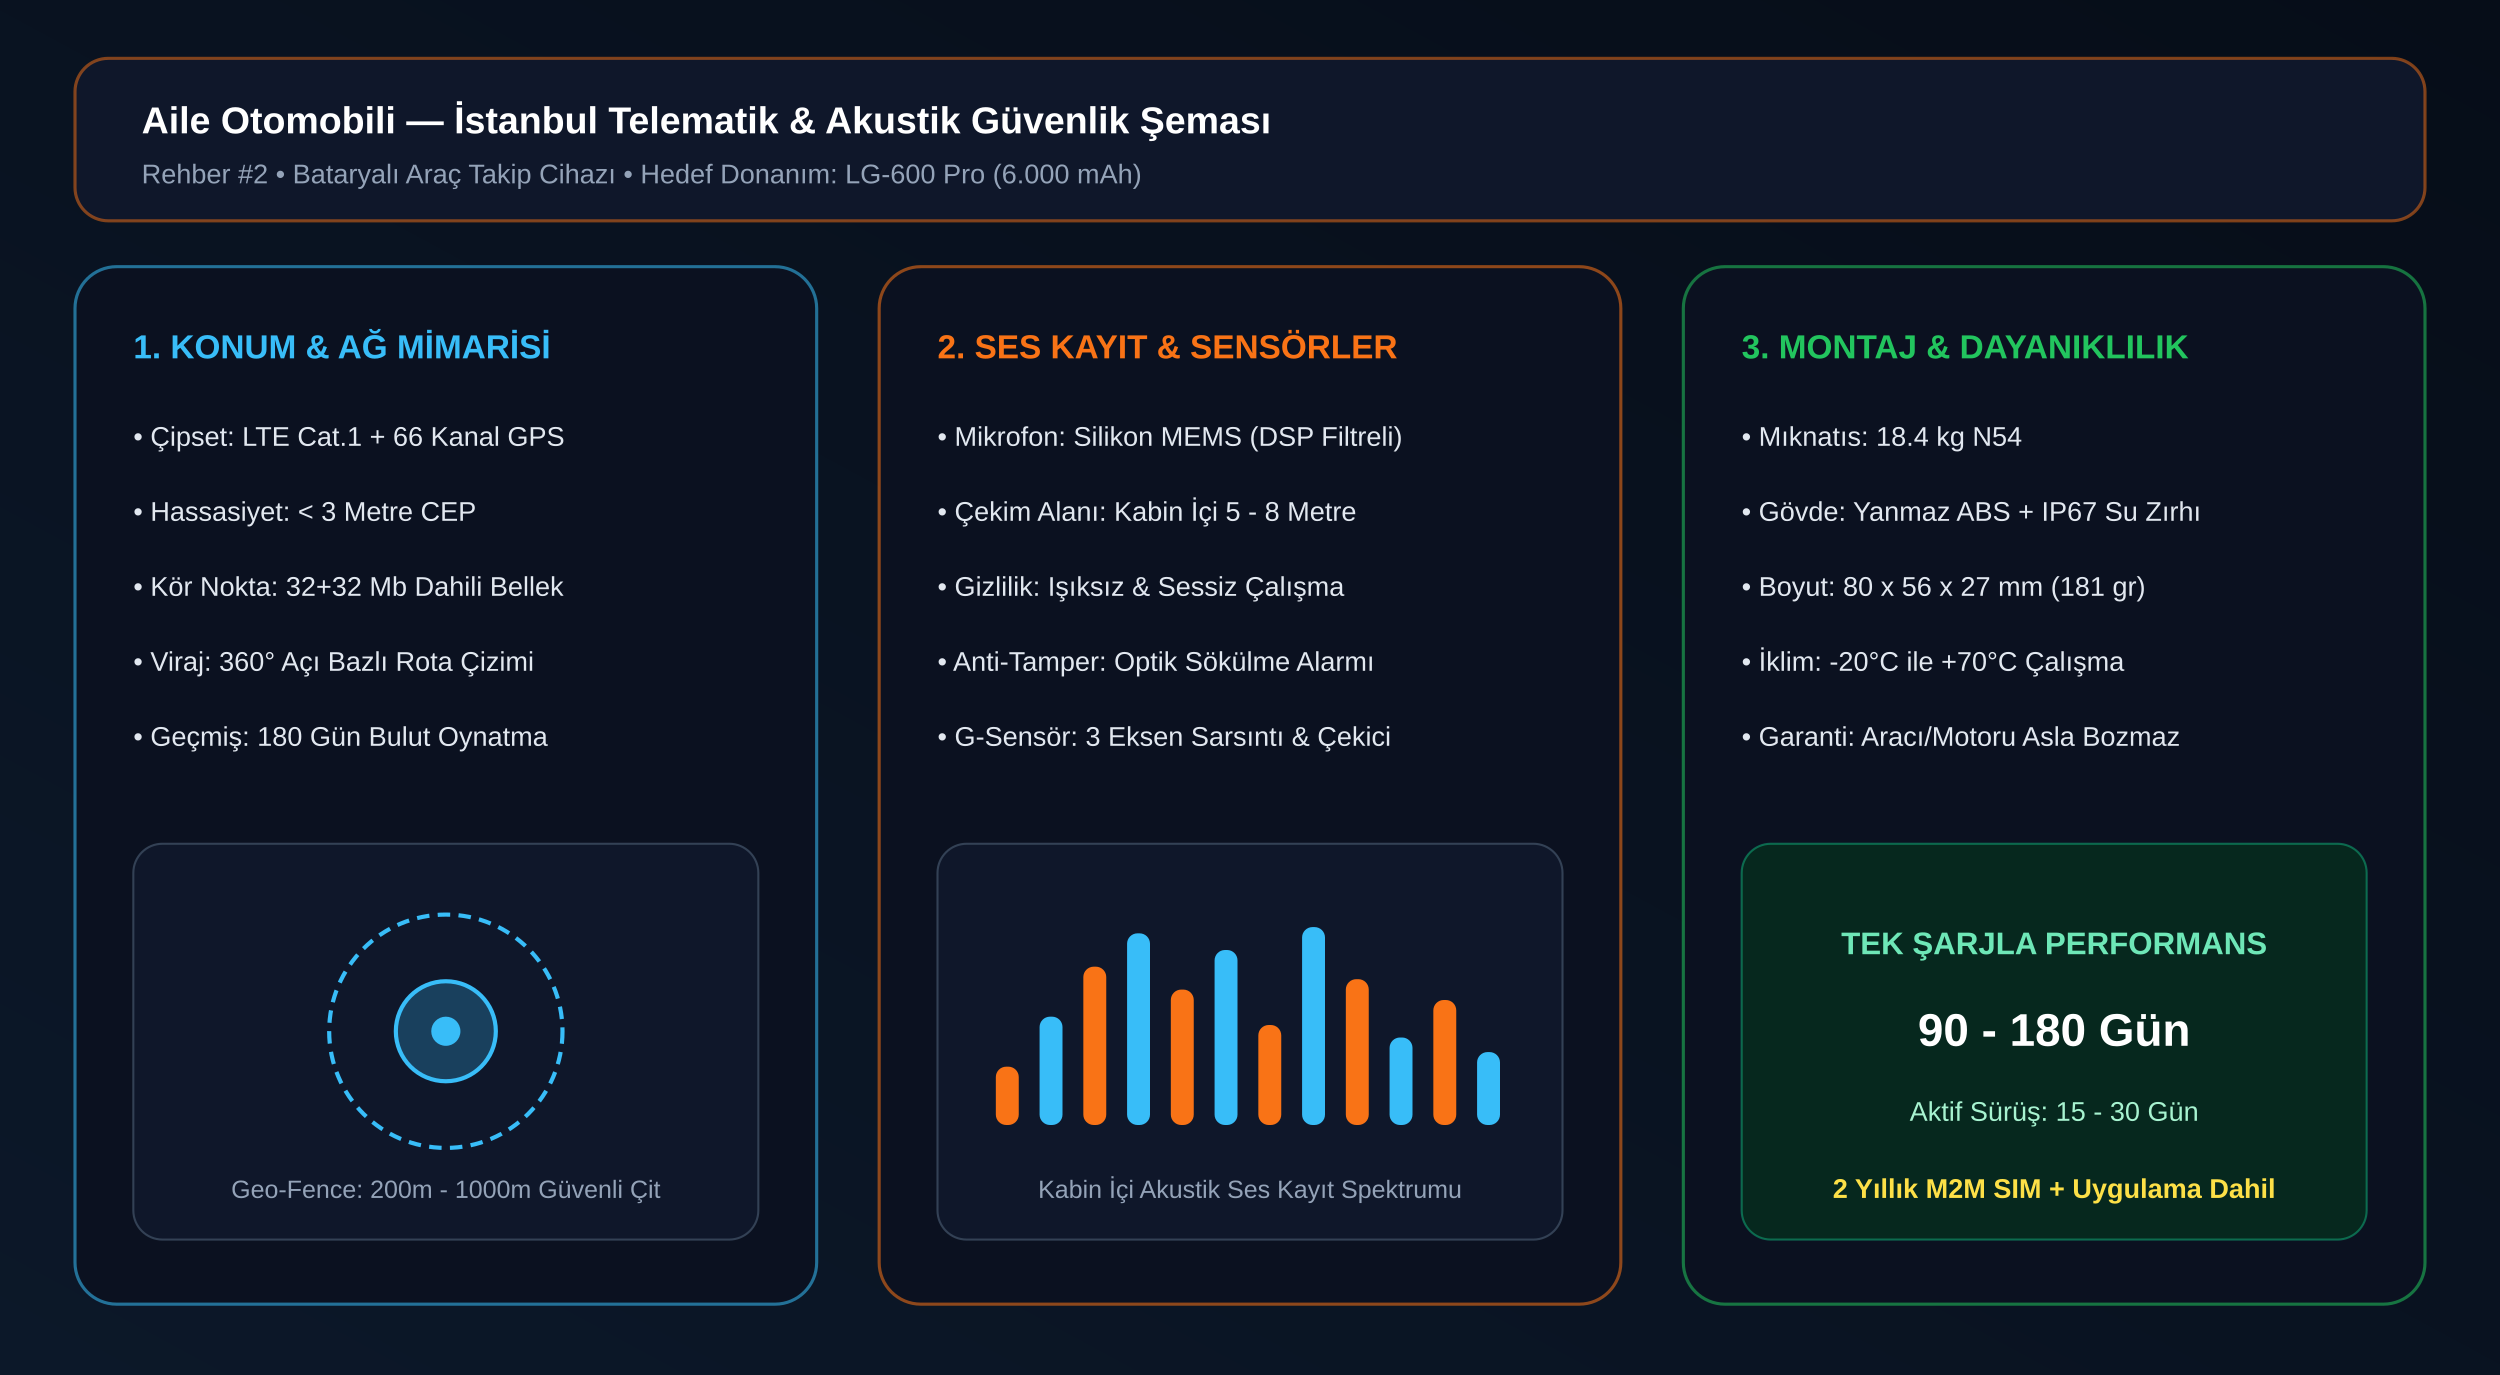
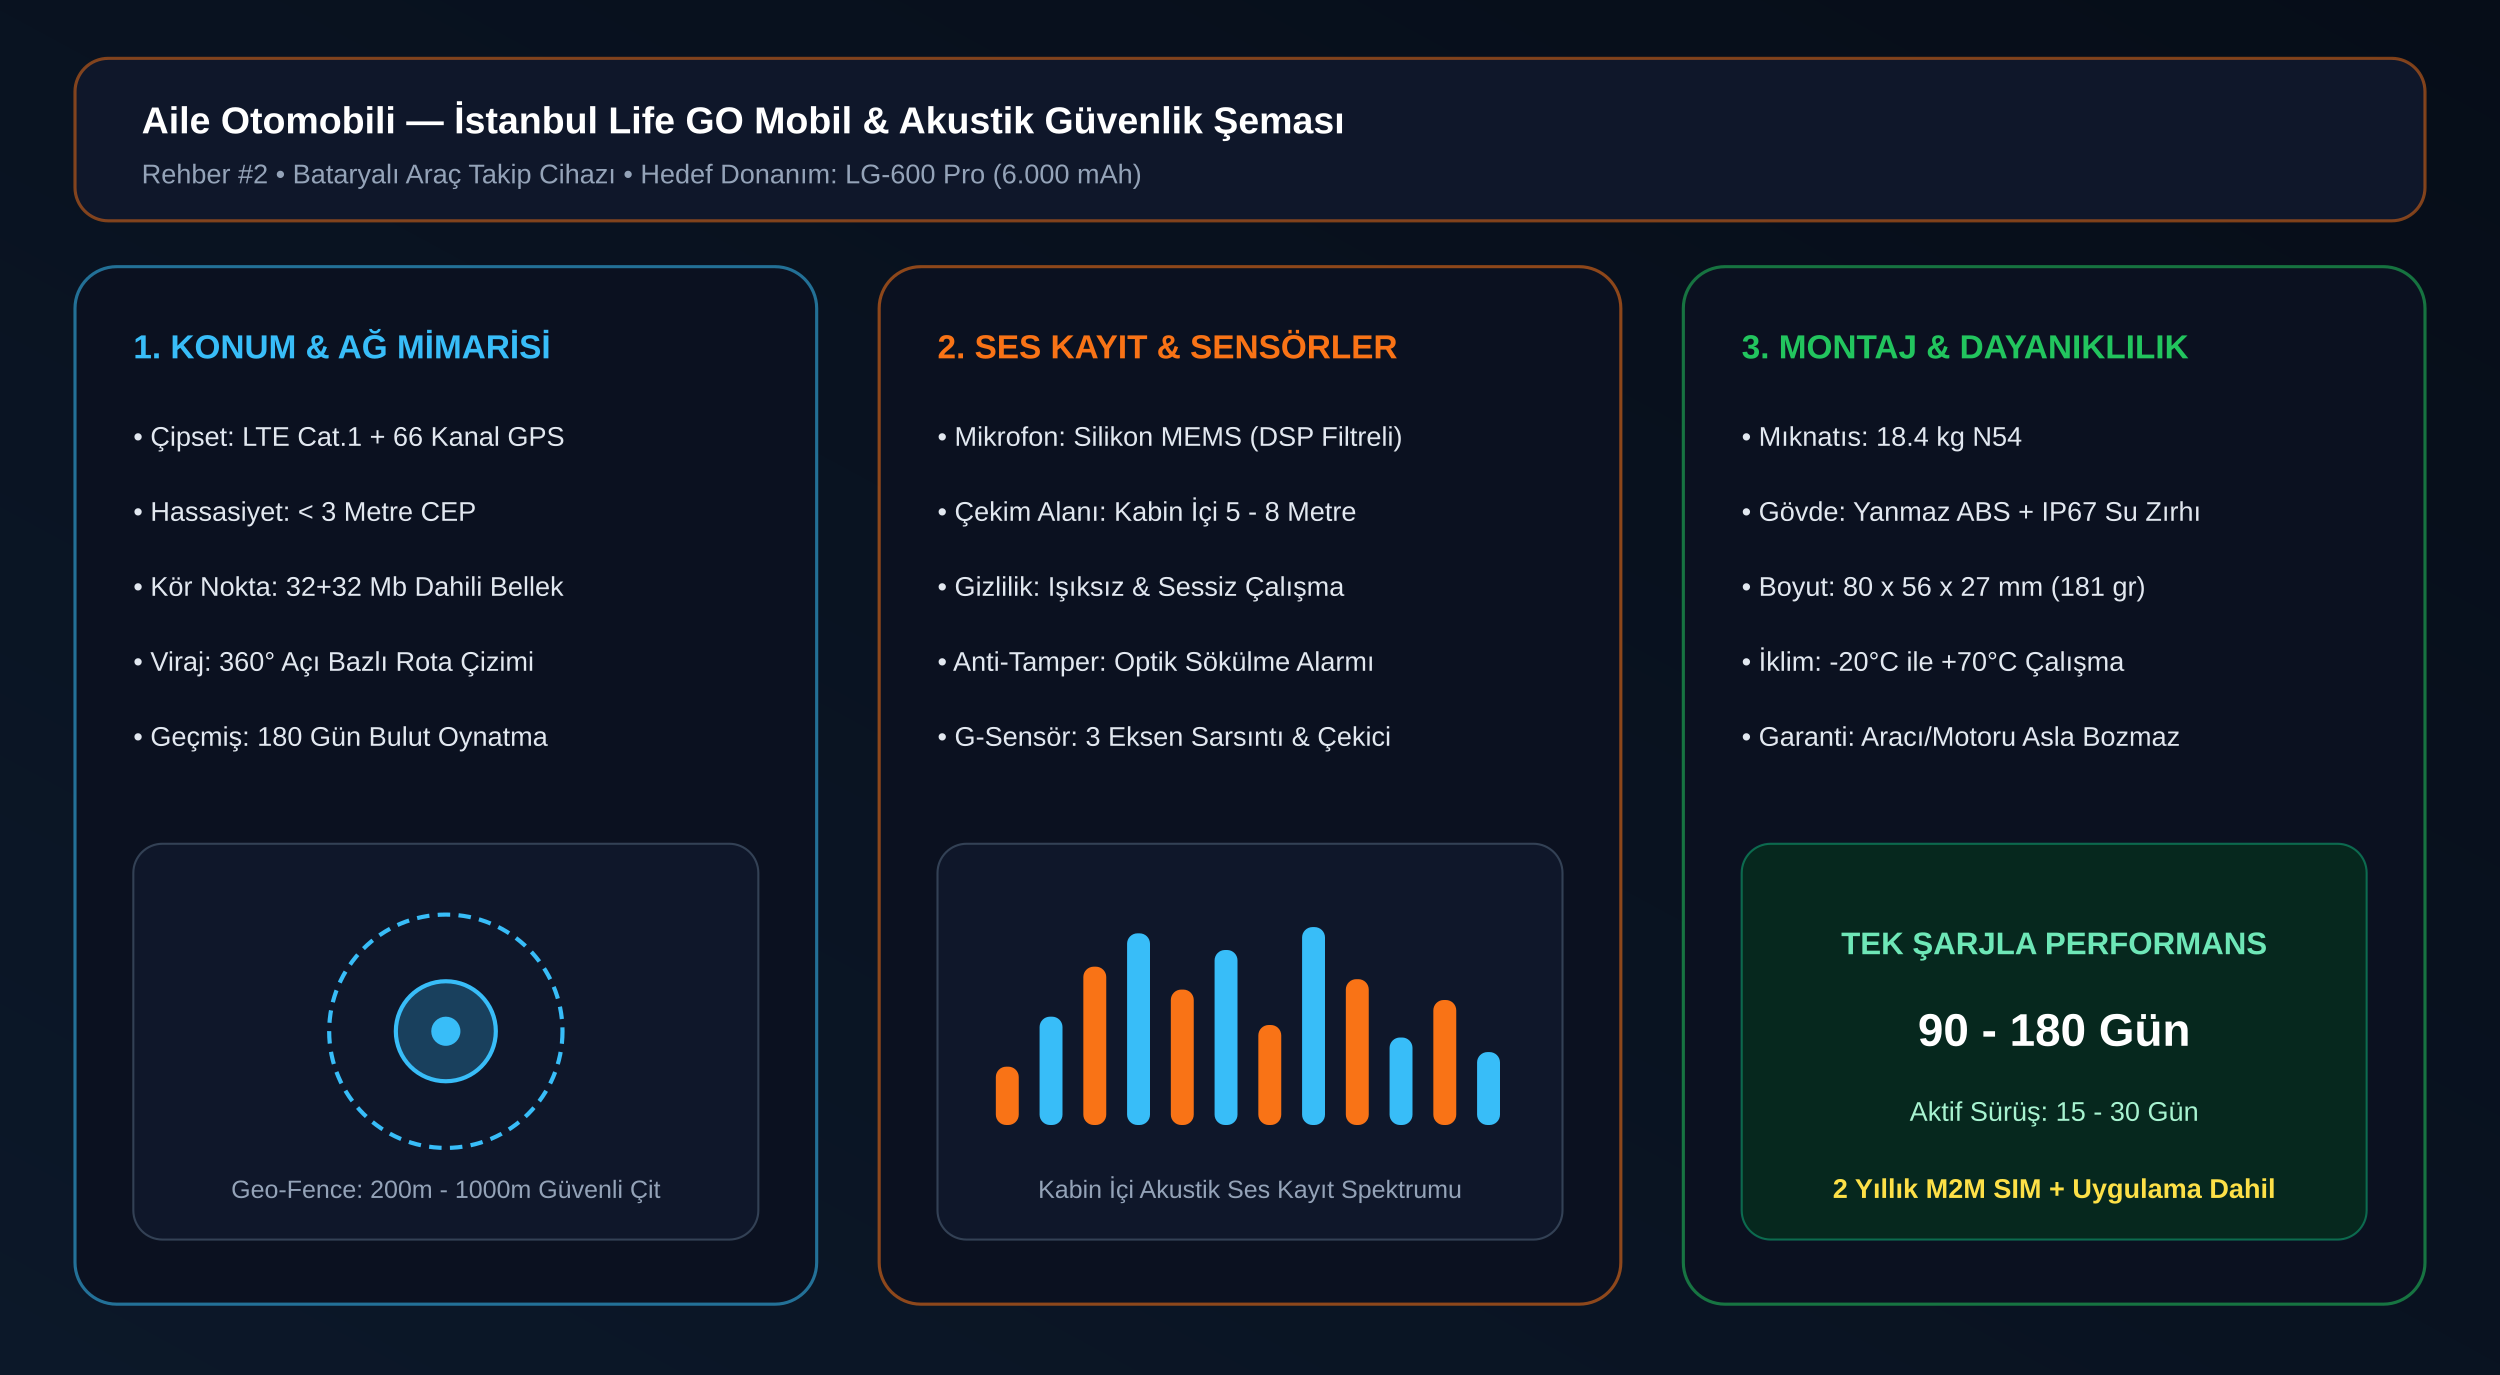
<svg xmlns="http://www.w3.org/2000/svg" viewBox="0 0 1200 660" width="1200" height="660">
  <defs>
    <linearGradient id="g2_2" x1="0%" y1="100%" x2="100%" y2="0%">
      <stop offset="0%" stop-color="#0C1829" />
      <stop offset="100%" stop-color="#060D18" />
    </linearGradient>
  </defs>
  <rect width="1200" height="660" fill="url(#g2_2)" />
  <rect x="36" y="28" width="1128" height="78" rx="16" fill="#0F172A" stroke="#F97316" stroke-opacity="0.5" stroke-width="1.5" />
-   <text x="68" y="64" fill="#FFFFFF" font-family="Arial, sans-serif" font-size="18" font-weight="bold">Aile Otomobili — İstanbul Telematik &amp; Akustik Güvenlik Şeması</text>
+   <text x="68" y="64" fill="#FFFFFF" font-family="Arial, sans-serif" font-size="18" font-weight="bold">Aile Otomobili — İstanbul Life GO Mobil &amp; Akustik Güvenlik Şeması</text>
  <text x="68" y="88" fill="#94A3B8" font-family="Arial, sans-serif" font-size="13">Rehber #2 • Bataryalı Araç Takip Cihazı • Hedef Donanım: LG-600 Pro (6.000 mAh)</text>
  <rect x="36" y="128" width="356" height="498" rx="20" fill="#0B1120" stroke="#38BDF8" stroke-opacity="0.55" stroke-width="1.5" />
  <text x="64" y="172" fill="#38BDF8" font-family="Arial, sans-serif" font-size="16" font-weight="bold">1. KONUM &amp; AĞ MİMARİSİ</text>
  <text x="64" y="214" fill="#E2E8F0" font-family="Arial, sans-serif" font-size="13">• Çipset: LTE Cat.1 + 66 Kanal GPS</text>
  <text x="64" y="250" fill="#E2E8F0" font-family="Arial, sans-serif" font-size="13">• Hassasiyet: &lt; 3 Metre CEP</text>
  <text x="64" y="286" fill="#E2E8F0" font-family="Arial, sans-serif" font-size="13">• Kör Nokta: 32+32 Mb Dahili Bellek</text>
  <text x="64" y="322" fill="#E2E8F0" font-family="Arial, sans-serif" font-size="13">• Viraj: 360° Açı Bazlı Rota Çizimi</text>
  <text x="64" y="358" fill="#E2E8F0" font-family="Arial, sans-serif" font-size="13">• Geçmiş: 180 Gün Bulut Oynatma</text>
  <rect x="64" y="405" width="300" height="190" rx="14" fill="#0F172A" stroke="#334155" />
  <circle cx="214" cy="495" r="56" fill="none" stroke="#38BDF8" stroke-width="2" stroke-dasharray="6 4" />
  <circle cx="214" cy="495" r="24" fill="#38BDF8" fill-opacity="0.25" stroke="#38BDF8" stroke-width="2" />
  <circle cx="214" cy="495" r="7" fill="#38BDF8" />
  <text x="214" y="575" text-anchor="middle" fill="#94A3B8" font-family="Arial, sans-serif" font-size="12">Geo-Fence: 200m - 1000m Güvenli Çit</text>
  <rect x="422" y="128" width="356" height="498" rx="20" fill="#0B1120" stroke="#F97316" stroke-opacity="0.55" stroke-width="1.5" />
  <text x="450" y="172" fill="#F97316" font-family="Arial, sans-serif" font-size="16" font-weight="bold">2. SES KAYIT &amp; SENSÖRLER</text>
  <text x="450" y="214" fill="#E2E8F0" font-family="Arial, sans-serif" font-size="13">• Mikrofon: Silikon MEMS (DSP Filtreli)</text>
  <text x="450" y="250" fill="#E2E8F0" font-family="Arial, sans-serif" font-size="13">• Çekim Alanı: Kabin İçi 5 - 8 Metre</text>
  <text x="450" y="286" fill="#E2E8F0" font-family="Arial, sans-serif" font-size="13">• Gizlilik: Işıksız &amp; Sessiz Çalışma</text>
  <text x="450" y="322" fill="#E2E8F0" font-family="Arial, sans-serif" font-size="13">• Anti-Tamper: Optik Sökülme Alarmı</text>
  <text x="450" y="358" fill="#E2E8F0" font-family="Arial, sans-serif" font-size="13">• G-Sensör: 3 Eksen Sarsıntı &amp; Çekici</text>
  <rect x="450" y="405" width="300" height="190" rx="14" fill="#0F172A" stroke="#334155" />
  <rect x="478" y="512" width="11" height="28" rx="5" fill="#F97316" />
  <rect x="499" y="488" width="11" height="52" rx="5" fill="#38BDF8" />
  <rect x="520" y="464" width="11" height="76" rx="5" fill="#F97316" />
  <rect x="541" y="448" width="11" height="92" rx="5" fill="#38BDF8" />
  <rect x="562" y="475" width="11" height="65" rx="5" fill="#F97316" />
  <rect x="583" y="456" width="11" height="84" rx="5" fill="#38BDF8" />
  <rect x="604" y="492" width="11" height="48" rx="5" fill="#F97316" />
  <rect x="625" y="445" width="11" height="95" rx="5" fill="#38BDF8" />
  <rect x="646" y="470" width="11" height="70" rx="5" fill="#F97316" />
  <rect x="667" y="498" width="11" height="42" rx="5" fill="#38BDF8" />
  <rect x="688" y="480" width="11" height="60" rx="5" fill="#F97316" />
  <rect x="709" y="505" width="11" height="35" rx="5" fill="#38BDF8" />
  <text x="600" y="575" text-anchor="middle" fill="#94A3B8" font-family="Arial, sans-serif" font-size="12">Kabin İçi Akustik Ses Kayıt Spektrumu</text>
  <rect x="808" y="128" width="356" height="498" rx="20" fill="#0B1120" stroke="#22C55E" stroke-opacity="0.55" stroke-width="1.5" />
  <text x="836" y="172" fill="#22C55E" font-family="Arial, sans-serif" font-size="16" font-weight="bold">3. MONTAJ &amp; DAYANIKLILIK</text>
  <text x="836" y="214" fill="#E2E8F0" font-family="Arial, sans-serif" font-size="13">• Mıknatıs: 18.4 kg N54</text>
  <text x="836" y="250" fill="#E2E8F0" font-family="Arial, sans-serif" font-size="13">• Gövde: Yanmaz ABS + IP67 Su Zırhı</text>
  <text x="836" y="286" fill="#E2E8F0" font-family="Arial, sans-serif" font-size="13">• Boyut: 80 x 56 x 27 mm (181 gr)</text>
  <text x="836" y="322" fill="#E2E8F0" font-family="Arial, sans-serif" font-size="13">• İklim: -20°C ile +70°C Çalışma</text>
  <text x="836" y="358" fill="#E2E8F0" font-family="Arial, sans-serif" font-size="13">• Garanti: Aracı/Motoru Asla Bozmaz</text>
  <rect x="836" y="405" width="300" height="190" rx="14" fill="#06281E" stroke="#10B981" stroke-opacity="0.5" />
  <text x="986" y="458" text-anchor="middle" fill="#6EE7B7" font-family="Arial, sans-serif" font-size="15" font-weight="bold">TEK ŞARJLA PERFORMANS</text>
  <text x="986" y="502" text-anchor="middle" fill="#FFFFFF" font-family="Arial, sans-serif" font-size="22" font-weight="bold">90 - 180 Gün</text>
  <text x="986" y="538" text-anchor="middle" fill="#A7F3D0" font-family="Arial, sans-serif" font-size="13">Aktif Sürüş: 15 - 30 Gün</text>
  <text x="986" y="575" text-anchor="middle" fill="#FDE047" font-family="Arial, sans-serif" font-size="13" font-weight="bold">2 Yıllık M2M SIM + Uygulama Dahil</text>
</svg>
